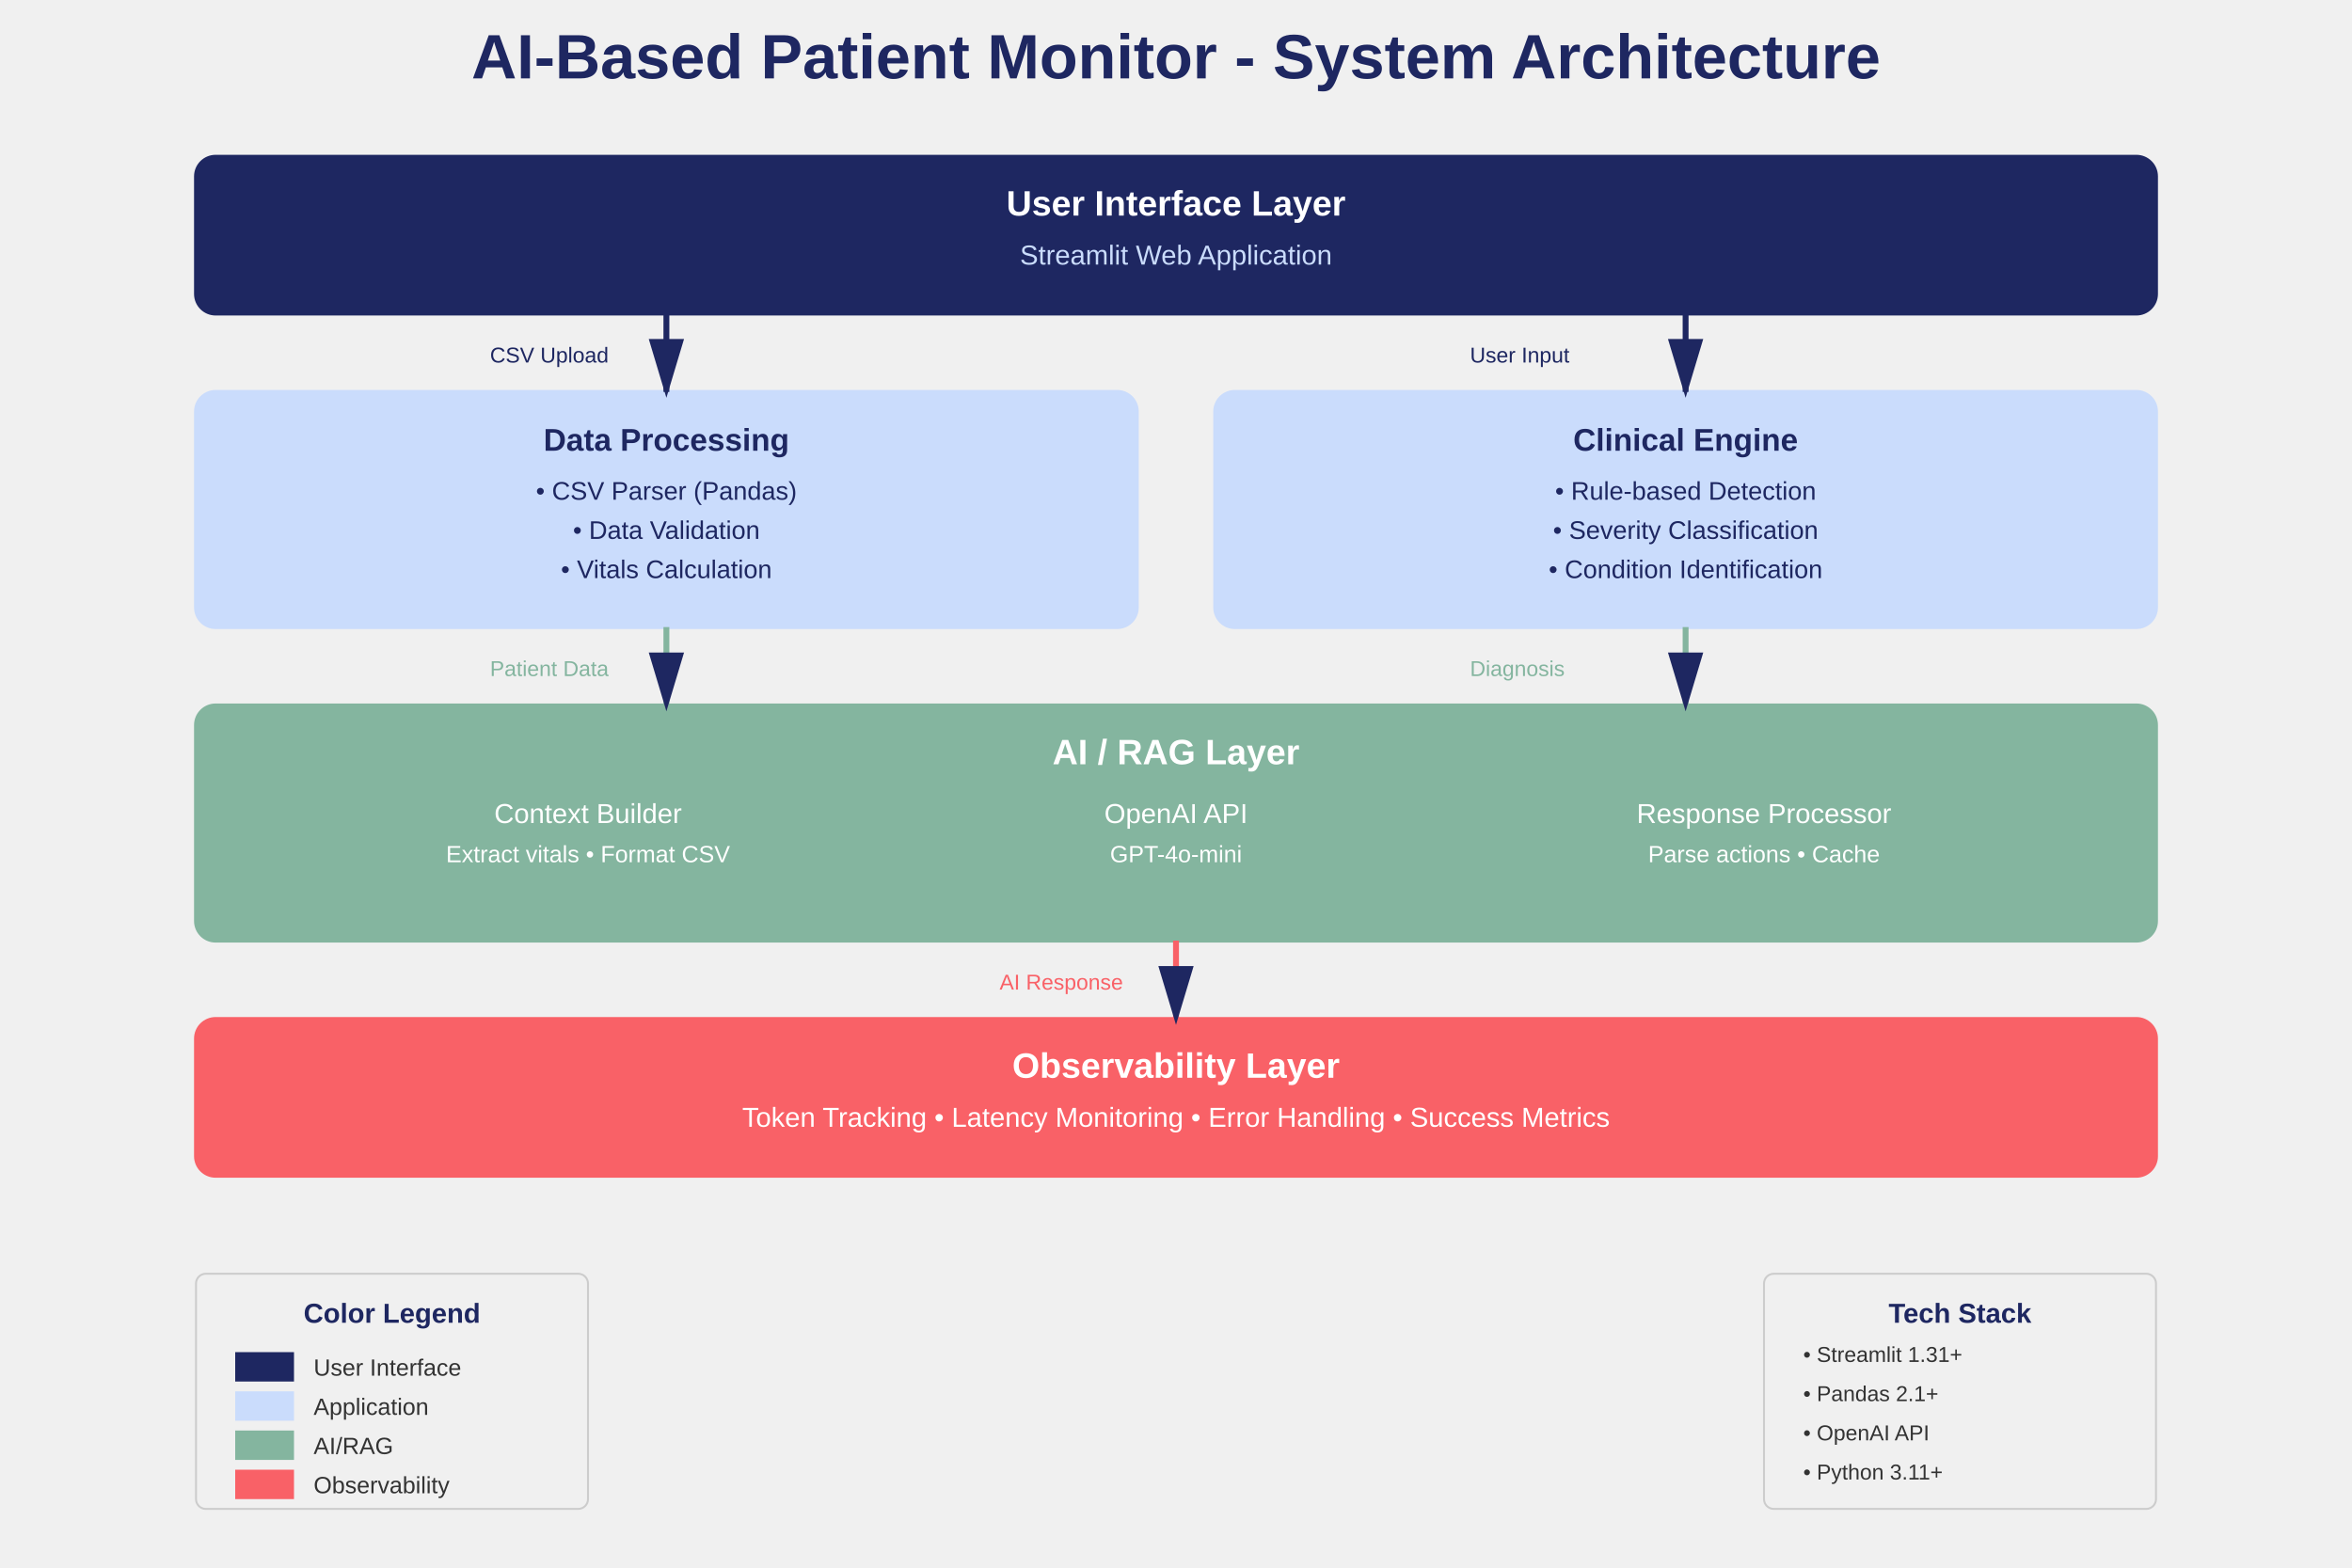
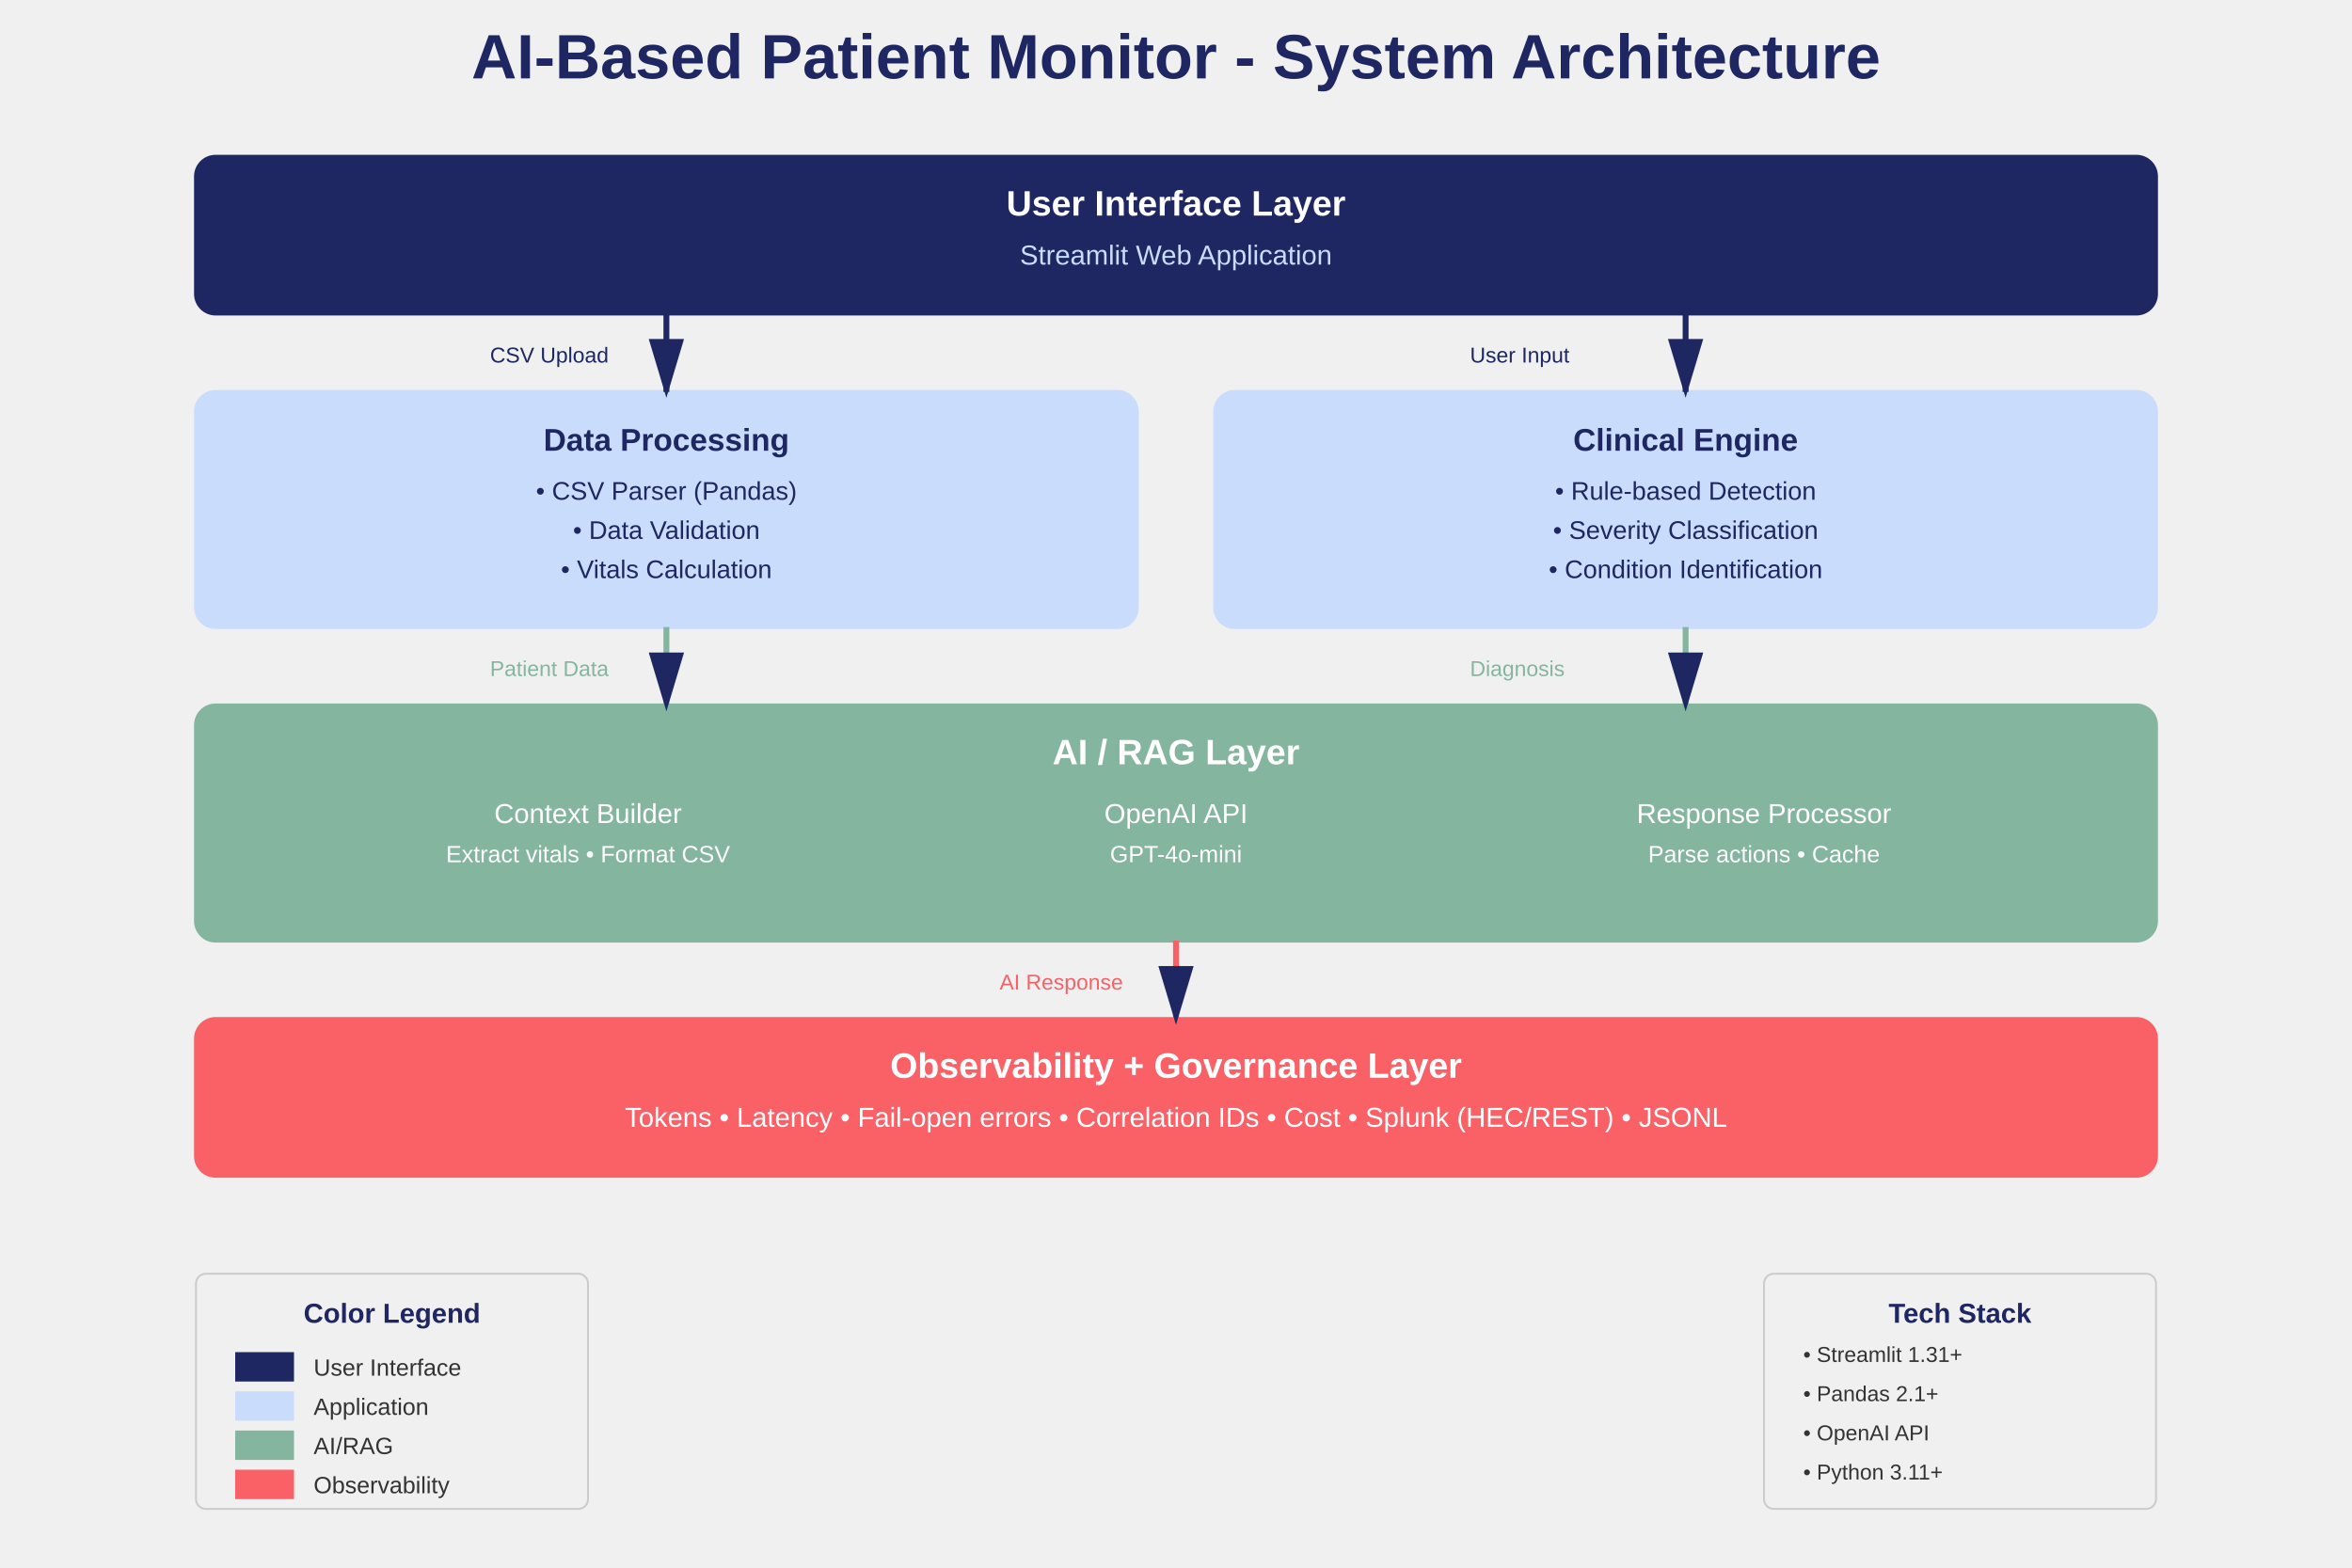
<svg xmlns="http://www.w3.org/2000/svg" width="1200" height="800">
  <text x="600" y="40" font-family="Arial, sans-serif" font-size="32" font-weight="bold" text-anchor="middle" fill="#1E2761">
    AI-Based Patient Monitor - System Architecture
  </text>
  <rect x="100" y="80" width="1000" height="80" rx="10" fill="#1E2761" stroke="#1E2761" stroke-width="2" />
  <text x="600" y="110" font-family="Arial" font-size="18" font-weight="bold" text-anchor="middle" fill="white">User Interface Layer</text>
  <text x="600" y="135" font-family="Arial" font-size="14" text-anchor="middle" fill="#CADCFC">Streamlit Web Application</text>
  <rect x="100" y="200" width="480" height="120" rx="10" fill="#CADCFC" stroke="#CADCFC" stroke-width="2" />
  <text x="340" y="230" font-family="Arial" font-size="16" font-weight="bold" text-anchor="middle" fill="#1E2761">Data Processing</text>
  <text x="340" y="255" font-family="Arial" font-size="13" text-anchor="middle" fill="#1E2761">• CSV Parser (Pandas)</text>
  <text x="340" y="275" font-family="Arial" font-size="13" text-anchor="middle" fill="#1E2761">• Data Validation</text>
  <text x="340" y="295" font-family="Arial" font-size="13" text-anchor="middle" fill="#1E2761">• Vitals Calculation</text>
  <rect x="620" y="200" width="480" height="120" rx="10" fill="#CADCFC" stroke="#CADCFC" stroke-width="2" />
  <text x="860" y="230" font-family="Arial" font-size="16" font-weight="bold" text-anchor="middle" fill="#1E2761">Clinical Engine</text>
  <text x="860" y="255" font-family="Arial" font-size="13" text-anchor="middle" fill="#1E2761">• Rule-based Detection</text>
  <text x="860" y="275" font-family="Arial" font-size="13" text-anchor="middle" fill="#1E2761">• Severity Classification</text>
  <text x="860" y="295" font-family="Arial" font-size="13" text-anchor="middle" fill="#1E2761">• Condition Identification</text>
  <rect x="100" y="360" width="1000" height="120" rx="10" fill="#84B59F" stroke="#84B59F" stroke-width="2" />
  <text x="600" y="390" font-family="Arial" font-size="18" font-weight="bold" text-anchor="middle" fill="white">AI / RAG Layer</text>
  <text x="300" y="420" font-family="Arial" font-size="14" text-anchor="middle" fill="white">Context Builder</text>
  <text x="300" y="440" font-family="Arial" font-size="12" text-anchor="middle" fill="white">Extract vitals • Format CSV</text>
  <text x="600" y="420" font-family="Arial" font-size="14" text-anchor="middle" fill="white">OpenAI API</text>
  <text x="600" y="440" font-family="Arial" font-size="12" text-anchor="middle" fill="white">GPT-4o-mini</text>
  <text x="900" y="420" font-family="Arial" font-size="14" text-anchor="middle" fill="white">Response Processor</text>
  <text x="900" y="440" font-family="Arial" font-size="12" text-anchor="middle" fill="white">Parse actions • Cache</text>
  <rect x="100" y="520" width="1000" height="80" rx="10" fill="#F96167" stroke="#F96167" stroke-width="2" />
-   <text x="600" y="550" font-family="Arial" font-size="18" font-weight="bold" text-anchor="middle" fill="white">Observability Layer</text>
-   <text x="600" y="575" font-family="Arial" font-size="14" text-anchor="middle" fill="white">Token Tracking • Latency Monitoring • Error Handling • Success Metrics</text>
+   <text x="600" y="550" font-family="Arial" font-size="18" font-weight="bold" text-anchor="middle" fill="white">Observability + Governance Layer</text>
+   <text x="600" y="575" font-family="Arial" font-size="14" text-anchor="middle" fill="white">Tokens • Latency • Fail-open errors • Correlation IDs • Cost • Splunk (HEC/REST) • JSONL</text>
  <line x1="340" y1="160" x2="340" y2="200" stroke="#1E2761" stroke-width="3" marker-end="url(#arrowhead)" />
  <line x1="860" y1="160" x2="860" y2="200" stroke="#1E2761" stroke-width="3" marker-end="url(#arrowhead)" />
  <line x1="340" y1="320" x2="340" y2="360" stroke="#84B59F" stroke-width="3" marker-end="url(#arrowhead)" />
  <line x1="860" y1="320" x2="860" y2="360" stroke="#84B59F" stroke-width="3" marker-end="url(#arrowhead)" />
  <line x1="600" y1="480" x2="600" y2="520" stroke="#F96167" stroke-width="3" marker-end="url(#arrowhead)" />
  <text x="250" y="185" font-family="Arial" font-size="11" fill="#1E2761">CSV Upload</text>
  <text x="750" y="185" font-family="Arial" font-size="11" fill="#1E2761">User Input</text>
  <text x="250" y="345" font-family="Arial" font-size="11" fill="#84B59F">Patient Data</text>
  <text x="750" y="345" font-family="Arial" font-size="11" fill="#84B59F">Diagnosis</text>
  <text x="510" y="505" font-family="Arial" font-size="11" fill="#F96167">AI Response</text>
  <rect x="100" y="650" width="200" height="120" rx="5" fill="none" stroke="#ccc" stroke-width="1" />
  <text x="200" y="675" font-family="Arial" font-size="14" font-weight="bold" text-anchor="middle" fill="#1E2761">Color Legend</text>
  <rect x="120" y="690" width="30" height="15" fill="#1E2761" />
  <text x="160" y="702" font-family="Arial" font-size="12" fill="#333">User Interface</text>
  <rect x="120" y="710" width="30" height="15" fill="#CADCFC" />
  <text x="160" y="722" font-family="Arial" font-size="12" fill="#333">Application</text>
  <rect x="120" y="730" width="30" height="15" fill="#84B59F" />
  <text x="160" y="742" font-family="Arial" font-size="12" fill="#333">AI/RAG</text>
  <rect x="120" y="750" width="30" height="15" fill="#F96167" />
  <text x="160" y="762" font-family="Arial" font-size="12" fill="#333">Observability</text>
  <rect x="900" y="650" width="200" height="120" rx="5" fill="none" stroke="#ccc" stroke-width="1" />
  <text x="1000" y="675" font-family="Arial" font-size="14" font-weight="bold" text-anchor="middle" fill="#1E2761">Tech Stack</text>
  <text x="920" y="695" font-family="Arial" font-size="11" fill="#333">• Streamlit 1.31+</text>
  <text x="920" y="715" font-family="Arial" font-size="11" fill="#333">• Pandas 2.1+</text>
  <text x="920" y="735" font-family="Arial" font-size="11" fill="#333">• OpenAI API</text>
  <text x="920" y="755" font-family="Arial" font-size="11" fill="#333">• Python 3.11+</text>
  <defs>
    <marker id="arrowhead" markerWidth="10" markerHeight="10" refX="9" refY="3" orient="auto">
      <polygon points="0 0, 10 3, 0 6" fill="#1E2761" />
    </marker>
  </defs>
</svg>
